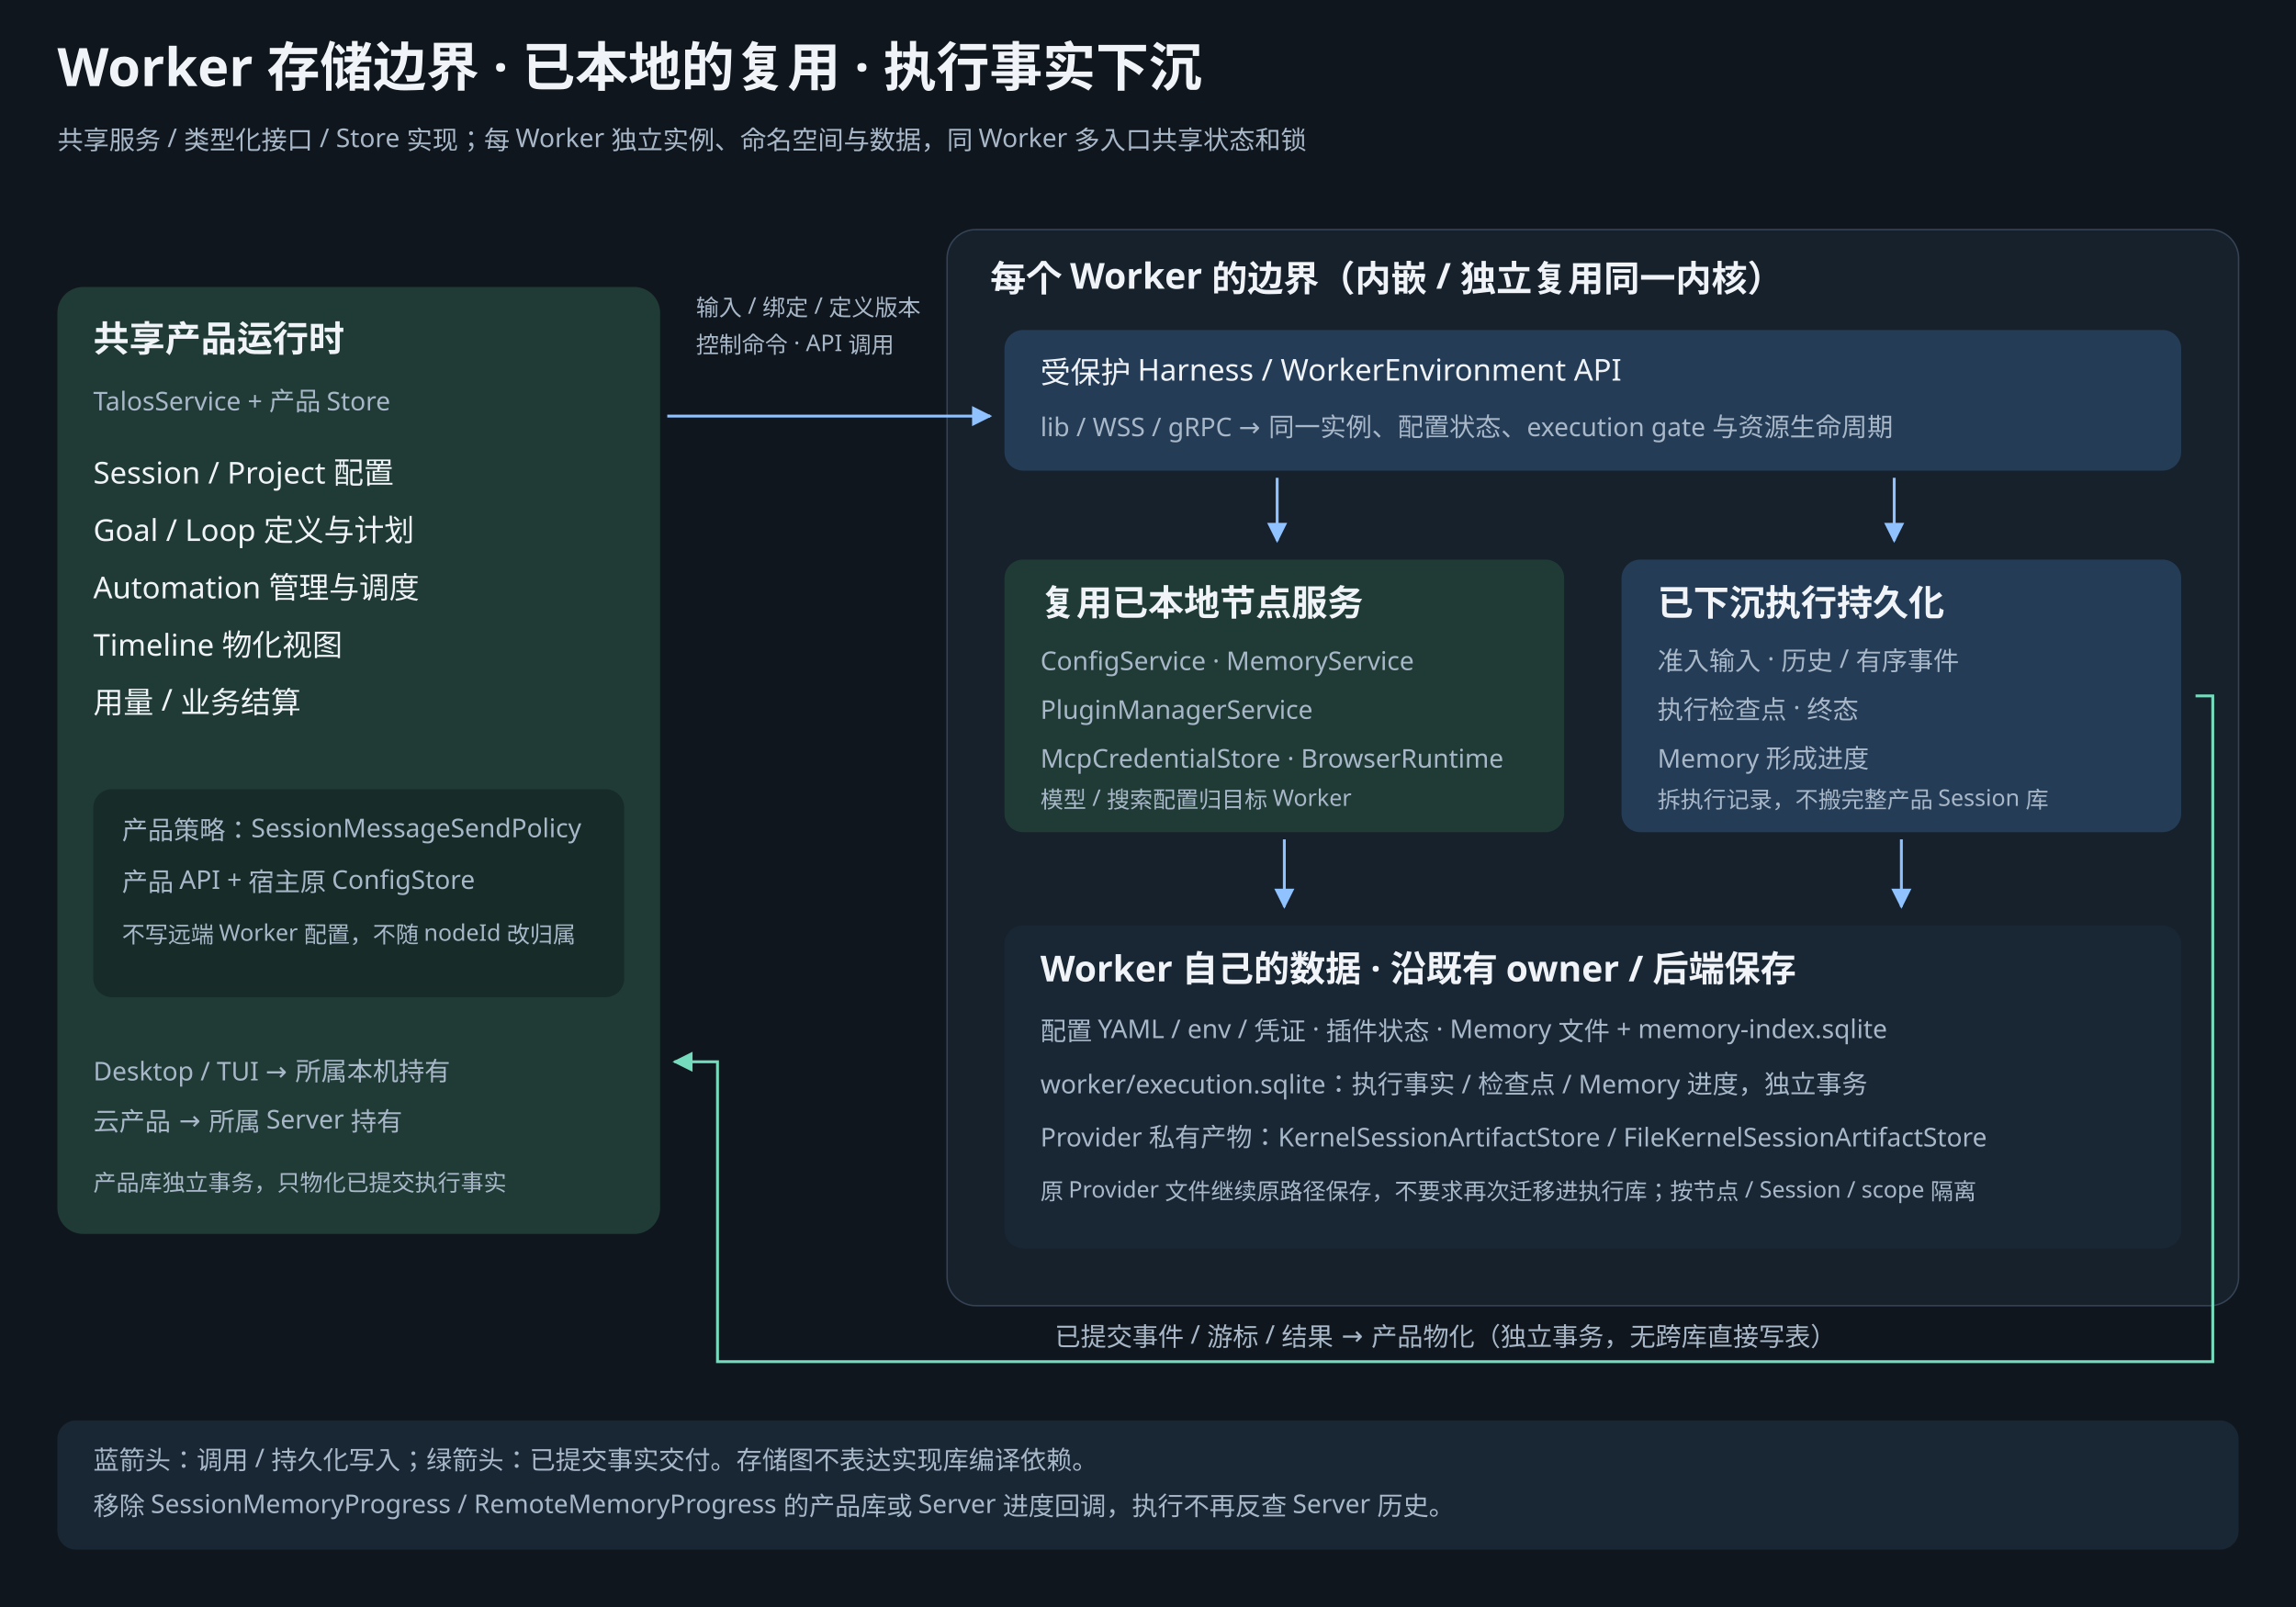
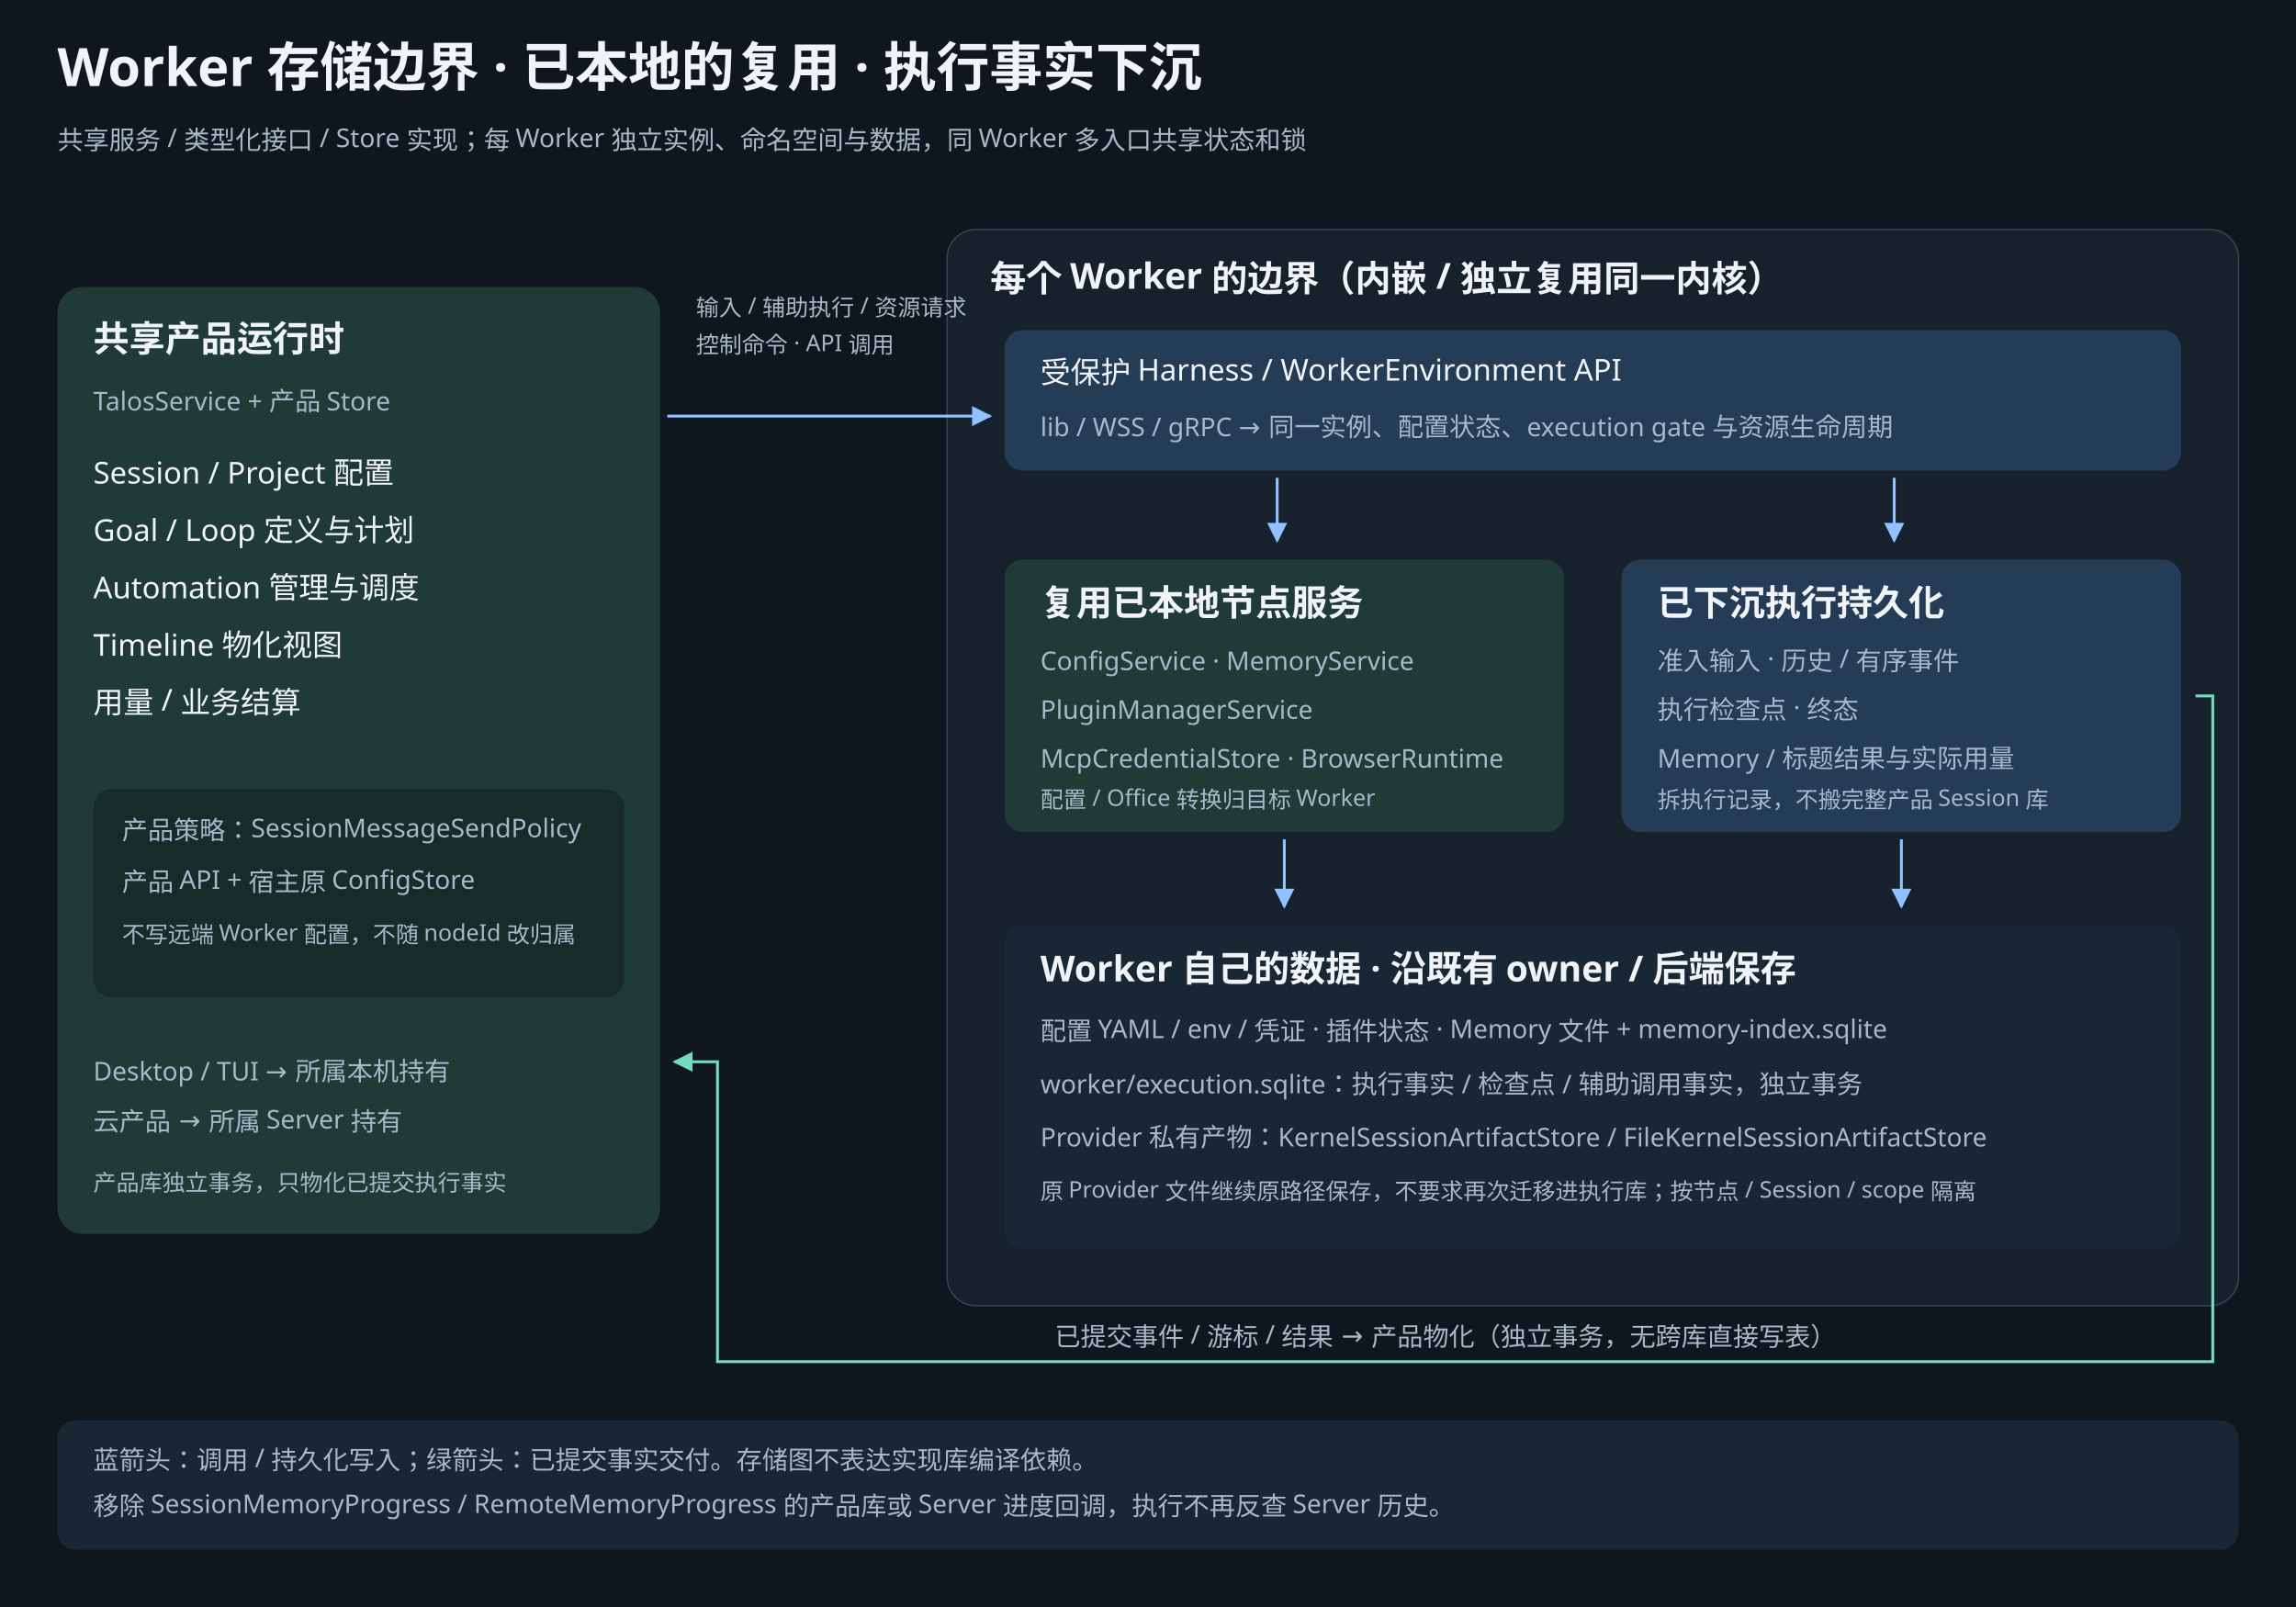
<svg xmlns="http://www.w3.org/2000/svg" viewBox="0 0 1600 1120" role="img" aria-labelledby="title desc" lang="zh-CN">
  <style>
text { font-family:'PingFang SC','Microsoft YaHei',sans-serif; fill:#f0f4f8; font-size:21px; }
.title { font-size:37px; font-weight:650; }
.head { font-size:25px; font-weight:600; }
.sub { font-size:18px; fill:#a8b8c9; }
.small { font-size:16px; fill:#a8b8c9; }
.call { fill:none; stroke:#8fc2ff; stroke-width:2; marker-end:url(#blue); }
.event { fill:none; stroke:#74dbbd; stroke-width:2; marker-end:url(#green); }
</style>
  <defs>
    <marker id="blue" viewBox="0 0 10 10" refX="9" refY="5" markerWidth="7" markerHeight="7" orient="auto">
      <path d="M0 0L10 5L0 10Z" fill="#8fc2ff" />
    </marker>
    <marker id="green" viewBox="0 0 10 10" refX="9" refY="5" markerWidth="7" markerHeight="7" orient="auto">
      <path d="M0 0L10 5L0 10Z" fill="#74dbbd" />
    </marker>
  </defs>
  <rect width="100%" height="100%" fill="#10161d" />
  <text x="40" y="60" class="title">Worker 存储边界 · 已本地的复用 · 执行事实下沉</text>
  <text x="40" y="104" class="sub">共享服务 / 类型化接口 / Store 实现；每 Worker 独立实例、命名空间与数据，同 Worker 多入口共享状态和锁</text>
  <rect x="40" y="200" width="420" height="660" rx="18" fill="#203b36" />
  <text x="65" y="245" class="head">共享产品运行时</text>
  <text x="65" y="286" class="sub">TalosService + 产品 Store</text>
  <text x="65" y="337">Session / Project 配置</text>
  <text x="65" y="377">Goal / Loop 定义与计划</text>
  <text x="65" y="417">Automation 管理与调度</text>
  <text x="65" y="457">Timeline 物化视图</text>
  <text x="65" y="497">用量 / 业务结算</text>
  <rect x="65" y="550" width="370" height="145" rx="13" fill="#172b29" />
  <text x="85" y="585" class="sub">产品策略：SessionMessageSendPolicy</text>
  <text x="85" y="621" class="sub">产品 API + 宿主原 ConfigStore</text>
  <text x="85" y="657" class="small">不写远端 Worker 配置，不随 nodeId 改归属</text>
  <text x="65" y="753" class="sub">Desktop / TUI → 所属本机持有</text>
  <text x="65" y="788" class="sub">云产品 → 所属 Server 持有</text>
  <text x="65" y="830" class="small">产品库独立事务，只物化已提交执行事实</text>
  <rect x="660" y="160" width="900" height="750" rx="20" fill="#17212c" stroke="#344355" />
  <text x="690" y="203" class="head">每个 Worker 的边界（内嵌 / 独立复用同一内核）</text>
  <rect x="700" y="230" width="820" height="98" rx="13" fill="#243c56" />
  <text x="725" y="267">受保护 Harness / WorkerEnvironment API</text>
  <text x="725" y="304" class="sub">lib / WSS / gRPC → 同一实例、配置状态、execution gate 与资源生命周期</text>
  <path d="M465 290H690" class="call" />
-   <text x="485" y="220" class="small">输入 / 绑定 / 定义版本</text>
+   <text x="485" y="220" class="small">输入 / 辅助执行 / 资源请求</text>
  <text x="485" y="246" class="small">控制命令 · API 调用</text>
  <path d="M890 333V377" class="call" />
  <path d="M1320 333V377" class="call" />
  <rect x="700" y="390" width="390" height="190" rx="13" fill="#203b36" />
  <text x="725" y="429" class="head">复用已本地节点服务</text>
  <text x="725" y="467" class="sub">ConfigService · MemoryService</text>
  <text x="725" y="501" class="sub">PluginManagerService</text>
  <text x="725" y="535" class="sub">McpCredentialStore · BrowserRuntime</text>
-   <text x="725" y="563" class="small">模型 / 搜索配置归目标 Worker</text>
+   <text x="725" y="563" class="small">配置 / Office 转换归目标 Worker</text>
  <rect x="1130" y="390" width="390" height="190" rx="13" fill="#243c56" />
  <text x="1155" y="429" class="head">已下沉执行持久化</text>
  <text x="1155" y="467" class="sub">准入输入 · 历史 / 有序事件</text>
  <text x="1155" y="501" class="sub">执行检查点 · 终态</text>
-   <text x="1155" y="535" class="sub">Memory 形成进度</text>
+   <text x="1155" y="535" class="sub">Memory / 标题结果与实际用量</text>
  <text x="1155" y="563" class="small">拆执行记录，不搬完整产品 Session 库</text>
  <path d="M895 585V632" class="call" />
  <path d="M1325 585V632" class="call" />
  <rect x="700" y="645" width="820" height="225" rx="13" fill="#192735" />
  <text x="725" y="684" class="head">Worker 自己的数据 · 沿既有 owner / 后端保存</text>
  <text x="725" y="725" class="sub">配置 YAML / env / 凭证 · 插件状态 · Memory 文件 + memory-index.sqlite</text>
-   <text x="725" y="762" class="sub">worker/execution.sqlite：执行事实 / 检查点 / Memory 进度，独立事务</text>
+   <text x="725" y="762" class="sub">worker/execution.sqlite：执行事实 / 检查点 / 辅助调用事实，独立事务</text>
  <text x="725" y="799" class="sub">Provider 私有产物：KernelSessionArtifactStore / FileKernelSessionArtifactStore</text>
  <text x="725" y="836" class="small">原 Provider 文件继续原路径保存，不要求再次迁移进执行库；按节点 / Session / scope 隔离</text>
  <path d="M1530 485H1542V949H500V740H470" class="event" />
  <text x="735" y="938" class="sub">已提交事件 / 游标 / 结果 → 产品物化（独立事务，无跨库直接写表）</text>
  <rect x="40" y="990" width="1520" height="90" rx="13" fill="#192735" />
  <text x="65" y="1024" class="sub">蓝箭头：调用 / 持久化写入；绿箭头：已提交事实交付。存储图不表达实现库编译依赖。</text>
  <text x="65" y="1056" class="sub">移除 SessionMemoryProgress / RemoteMemoryProgress 的产品库或 Server 进度回调，执行不再反查 Server 历史。</text>
</svg>
